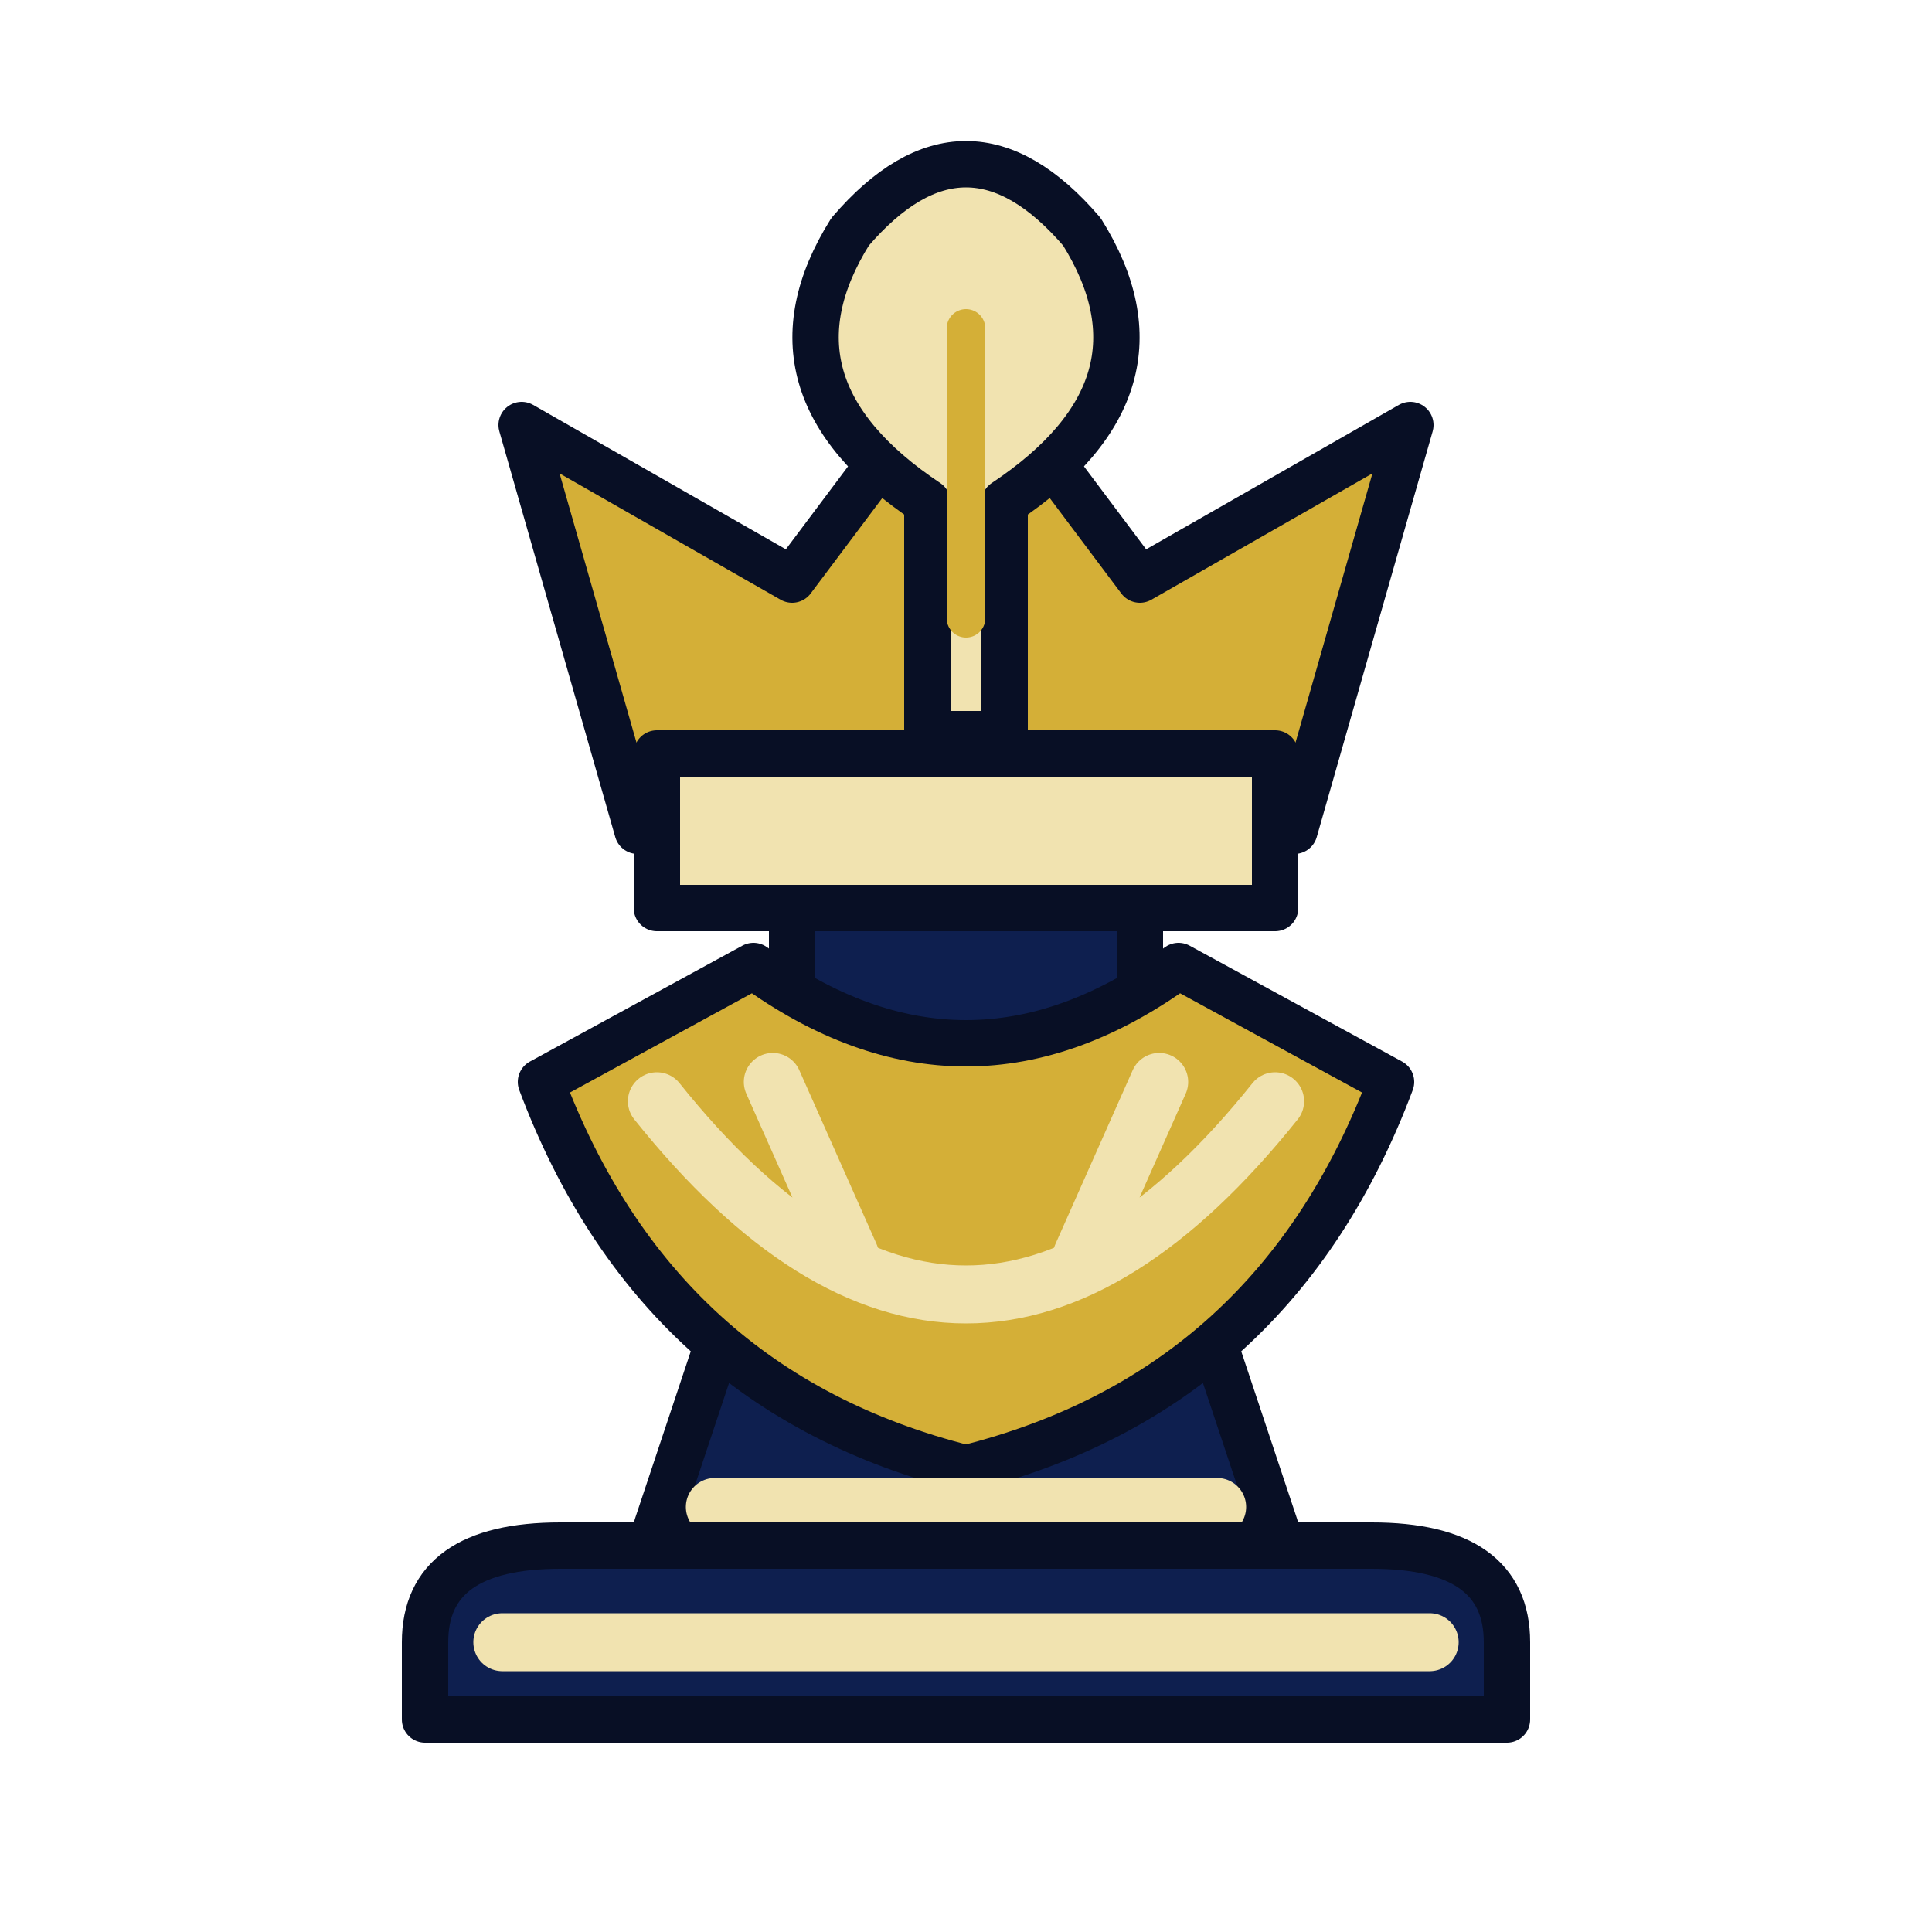
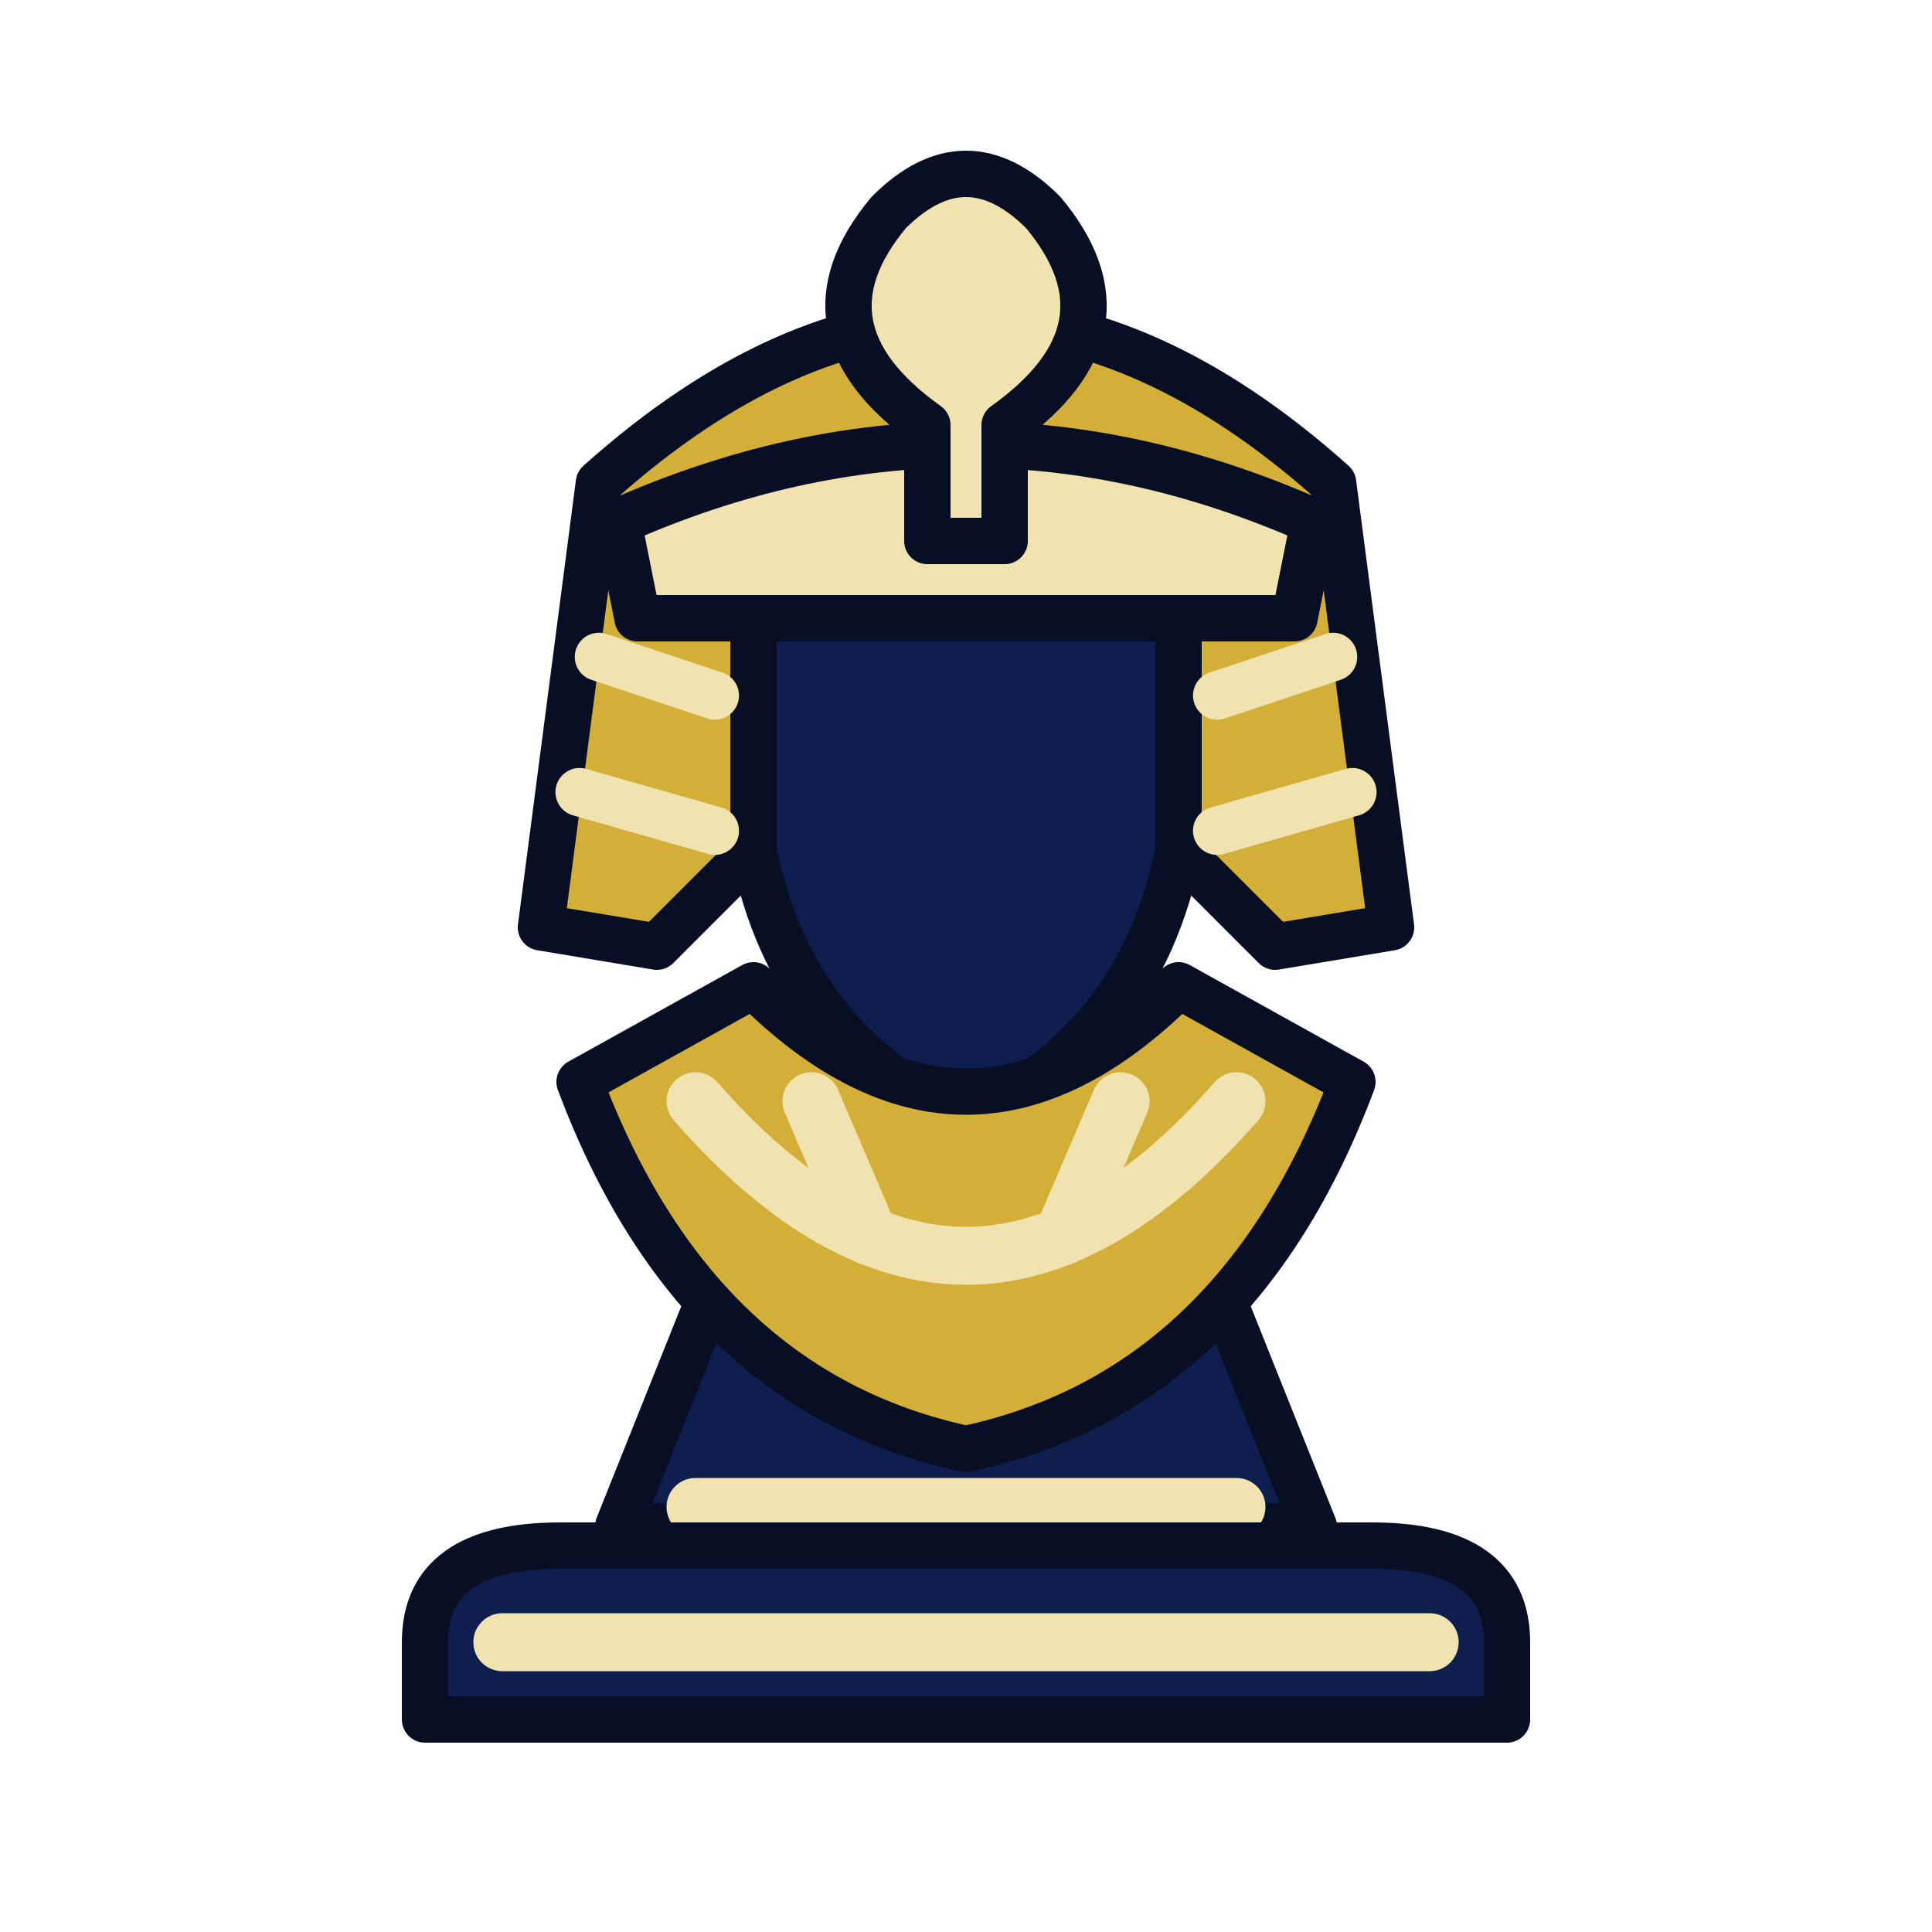
<svg xmlns="http://www.w3.org/2000/svg" viewBox="0 0 100 100">
  <g fill="#0E1F4F" stroke="#080F25" stroke-width="2.4" stroke-linejoin="round" stroke-linecap="round">
-     <path d="M34 79 L41 58 V44 H59 V58 L66 79Z" />
-     <path d="M28 56 L39 50 Q50 58 61 50 L72 56 Q66 72 50 76 Q34 72 28 56Z" fill="#D4AF37" />
-     <path d="M34 57 Q50 77 66 57 M40 56 L44 65 M60 56 L56 65" fill="none" stroke="#F1E3B0" stroke-width="3" />
-     <path d="M33 43 L27 22 L41 30 L50 18 L59 30 L73 22 L67 43Z" fill="#D4AF37" />
-     <path d="M34 39 H66 V47 H34Z" fill="#F1E3B0" />
-     <path d="M48 38 V26 Q39 20 44 12 Q50 5 56 12 Q61 20 52 26 V38Z" fill="#F1E3B0" />
-     <path d="M50 17 V32" fill="none" stroke="#D4AF37" stroke-width="2" />
-     <path d="M37 78 H63" stroke="#F1E3B0" stroke-width="3" />
+     <path d="M32 79 L40 59 H60 L68 79Z" />
+     <path d="M34 49 L28 48 L31 25 Q50 8 69 25 L72 48 L66 49 L59 42 H41Z" fill="#D4AF37" />
+     <path d="M39 29 H61 V44 Q59 54 50 58 Q41 54 39 44Z" />
+     <path d="M32 27 Q50 19 68 27 L67 32 H33Z" fill="#F1E3B0" />
+     <path d="M48 28 V22 Q41 17 46 11 Q50 7 54 11 Q59 17 52 22 V28Z" fill="#F1E3B0" />
+     <path d="M31 34 L37 36 M30 41 L37 43 M63 36 L69 34 M63 43 L70 41" stroke="#F1E3B0" stroke-width="2.5" />
+     <path d="M30 56 L39 51 Q50 62 61 51 L70 56 Q64 72 50 75 Q36 72 30 56Z" fill="#D4AF37" />
+     <path d="M36 57 Q50 73 64 57 M42 57 L45 64 M58 57 L55 64" fill="none" stroke="#F1E3B0" stroke-width="3" />
+     <path d="M36 78 H64" stroke="#F1E3B0" stroke-width="3" />
    <path d="M22 89 V85 Q22 80 29 80 H71 Q78 80 78 85 V89Z" />
    <path d="M26 85 H74" stroke="#F1E3B0" stroke-width="3" />
  </g>
</svg>
